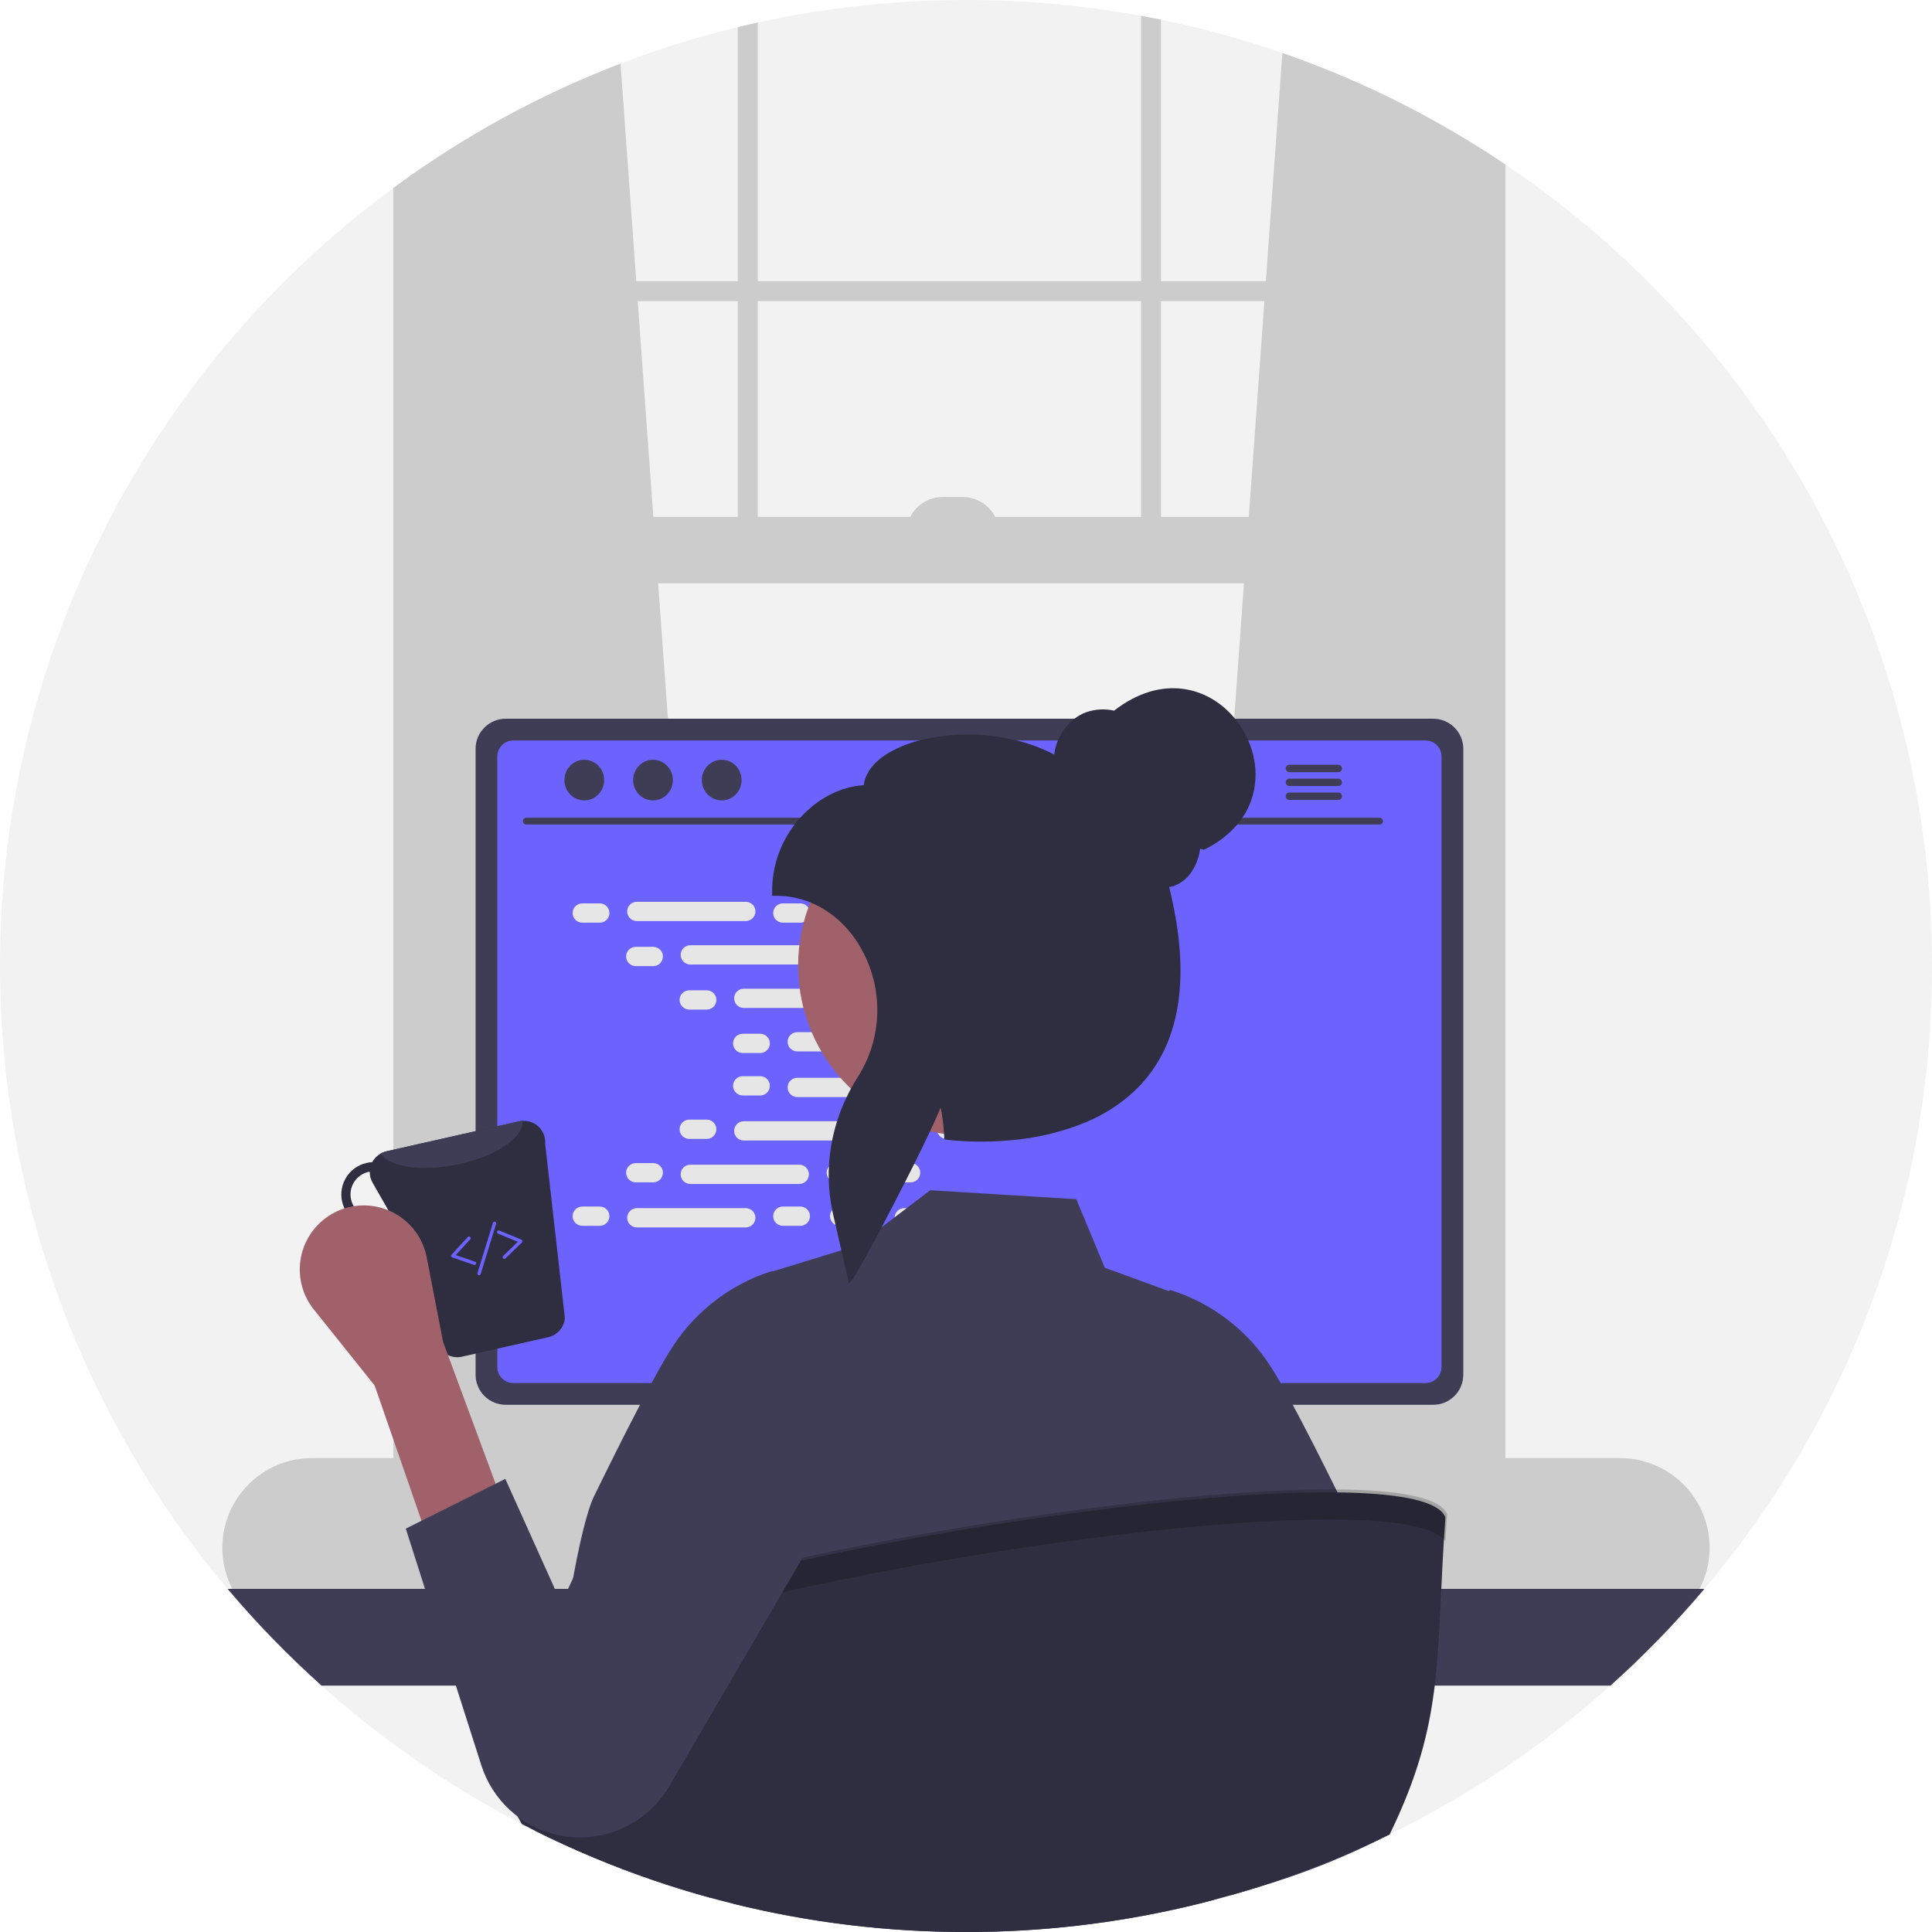
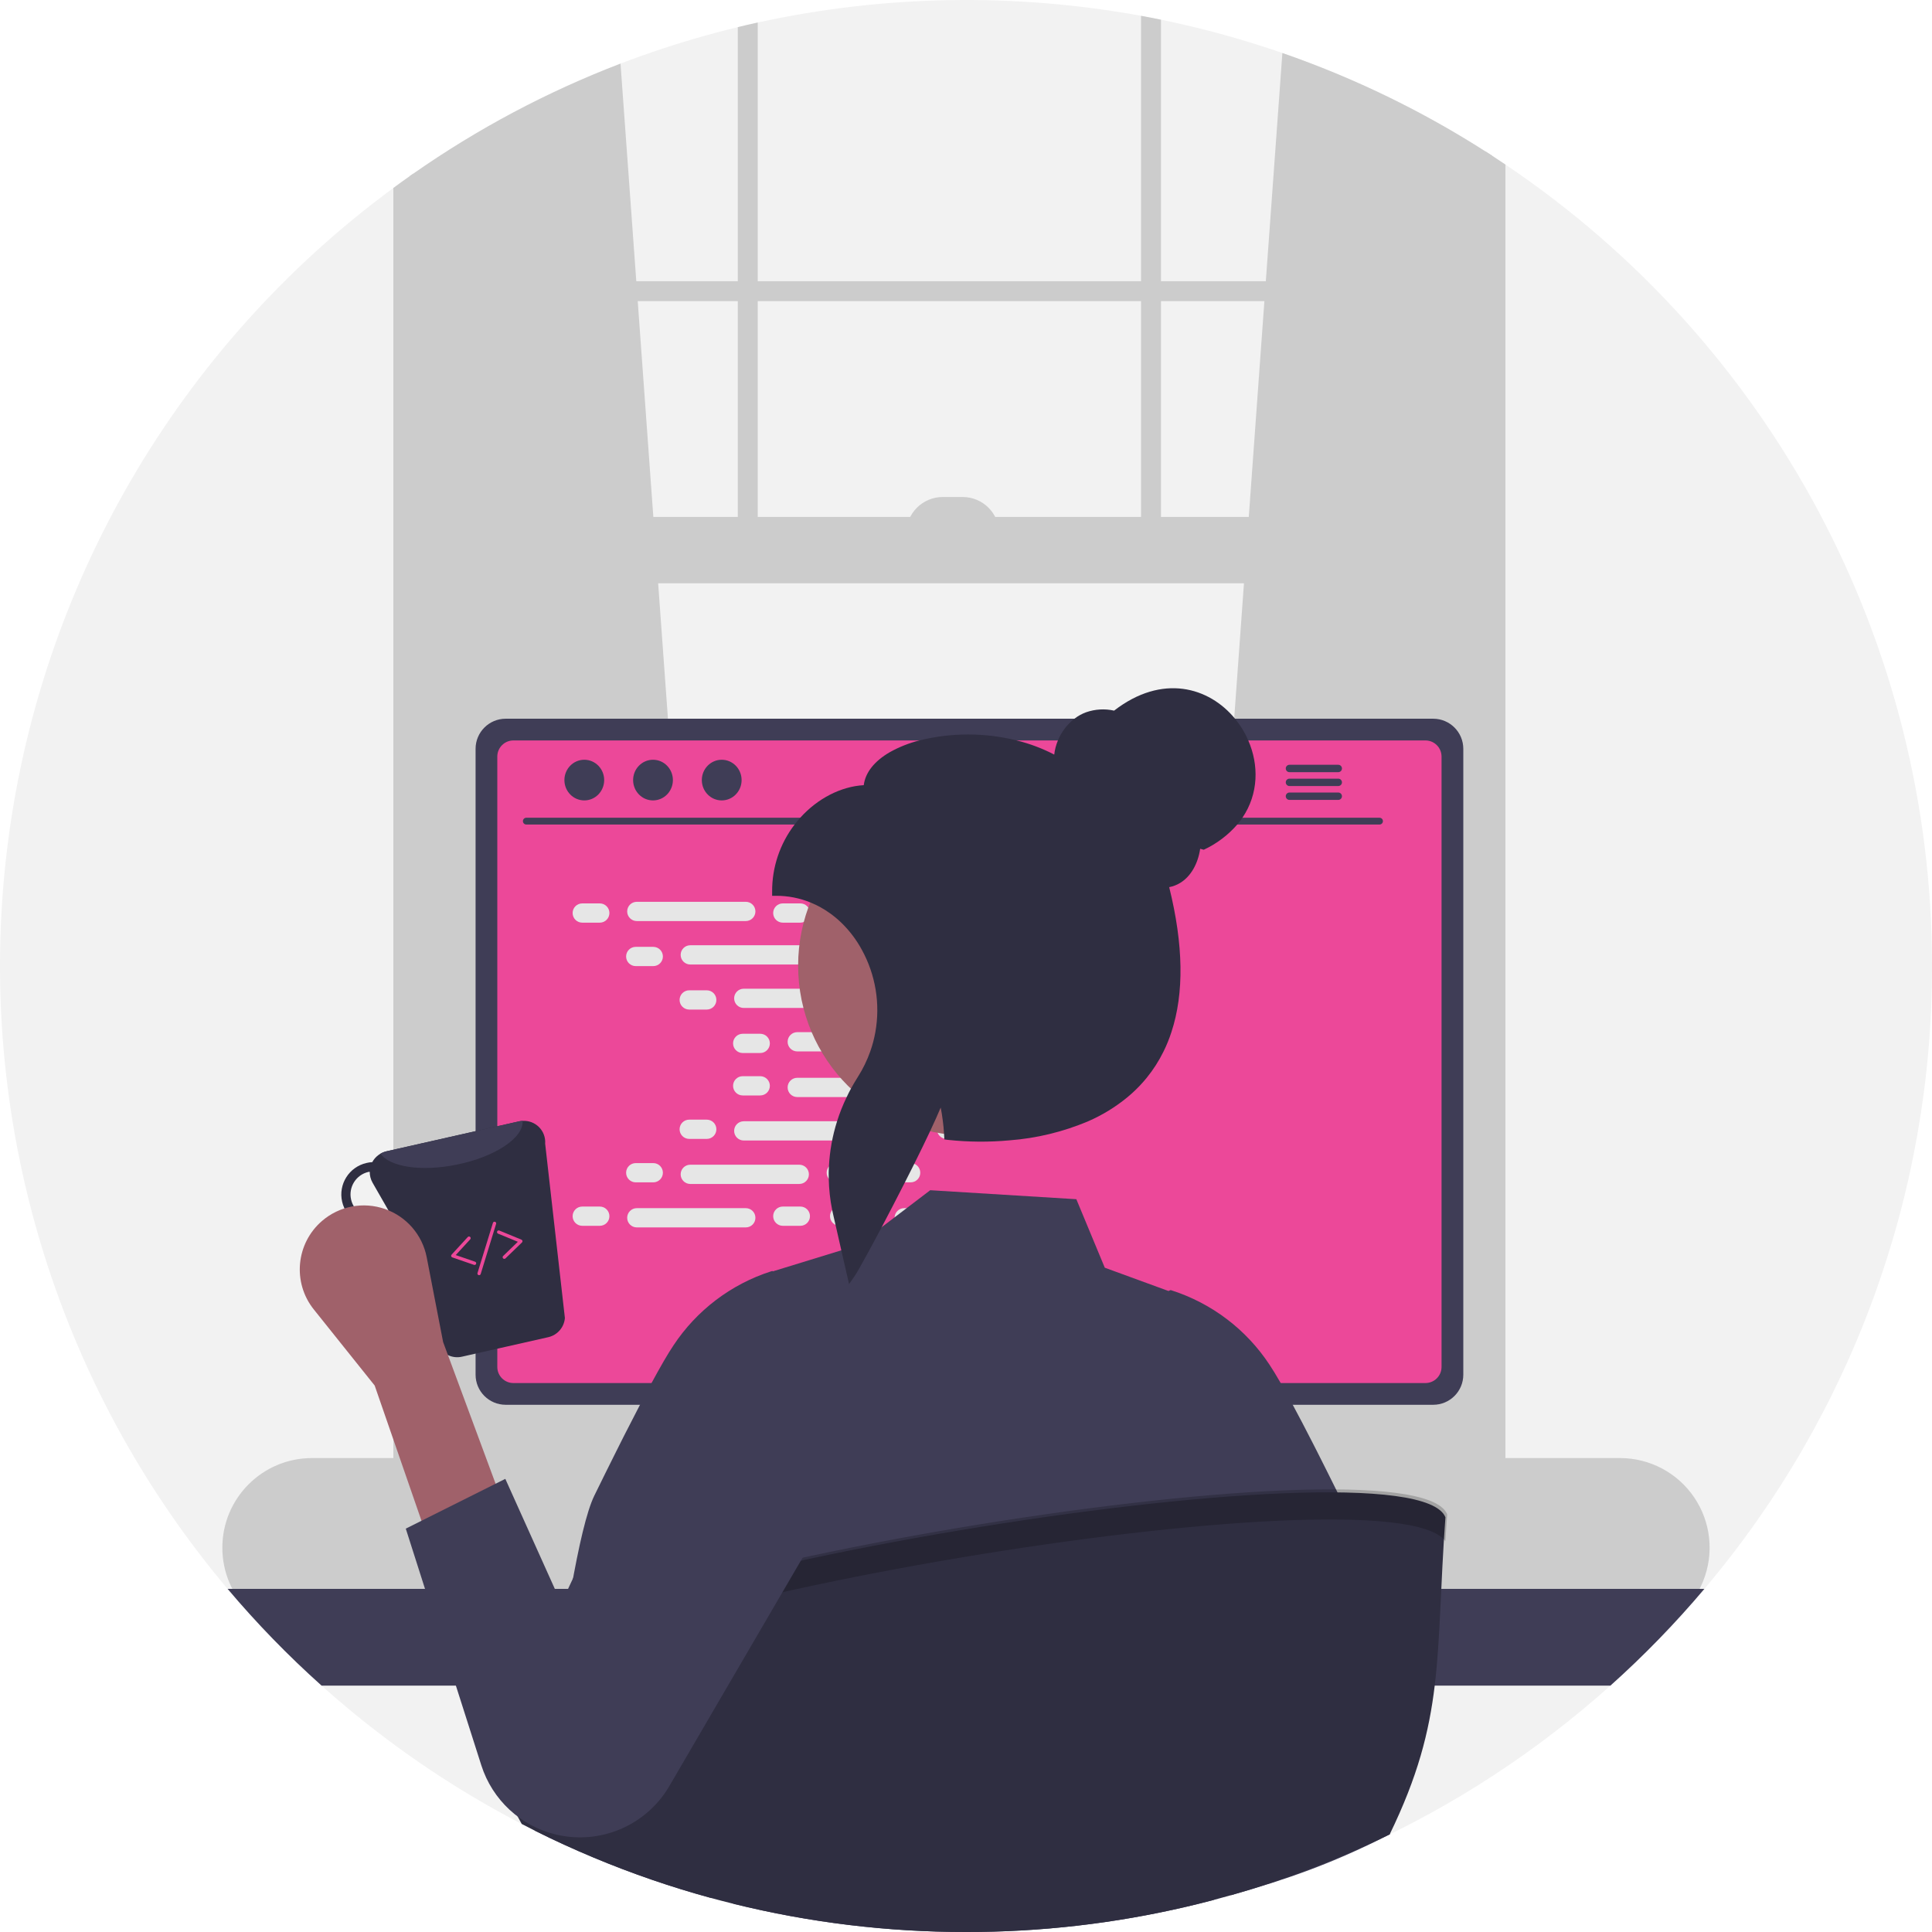
<svg xmlns="http://www.w3.org/2000/svg" data-name="Layer 1" width="578" height="578" viewBox="0 0 578 578">
  <path d="M889,450a287.861,287.861,0,0,1-68.09,186.34c-1.6,1.9-3.23,3.77-4.89,5.63a290.588,290.588,0,0,1-67.49,55.99q-8.67,5.205-17.72,9.81c-.61.31-1.23.62-1.84.92-.73.37-1.47.73-2.21,1.09A286.159,286.159,0,0,1,679.24,728q-2.55.72-5.11,1.4a288.588,288.588,0,0,1-65.84,9.49c-1.16.03-2.3.05-3.4.07-.39.01-.77.02-1.15.02-1.25.01-2.49.02-3.74.02a289.271,289.271,0,0,1-69.54-8.43q-3.42-.84-6.81-1.77a285.473,285.473,0,0,1-34.97-12.03q-9-3.75-17.68-8.09c-1.31-.66-2.62-1.32-3.91-2-.55-.27-1.09-.56-1.63-.84a290.458,290.458,0,0,1-81.65-64.06c-1.6-1.79-3.17-3.61-4.72-5.44a289.025,289.025,0,0,1,49.59-419.1c1.64-1.21,3.29-2.41,4.96-3.58q.495-.345.99-.69a286.753,286.753,0,0,1,97.1-43.85c1.98-.49,3.96-.95,5.96-1.38a291.798,291.798,0,0,1,114.68-2.01c1.99.37,3.98.75,5.96,1.16a287.281,287.281,0,0,1,97.1,39.43c.66.42,1.32.84,1.98,1.28,1.33.86,2.66,1.74,3.97,2.63A288.686,288.686,0,0,1,889,450Z" transform="translate(-311 -161)" fill="#f2f2f2" />
  <path d="M527,599.51l-92.37,8.2-.99.09V213.66q.495-.345.99-.69a288.323,288.323,0,0,1,62.01-32.94l4.72,65.1.43,5.96,4.67,64.56L507.9,335.51l18.93,261.7Z" transform="translate(-311 -161)" fill="#ccc" />
  <path d="M755.43,206.32c.66.42,1.32.84,1.98,1.28V607.8l-1.98-.18-91.37-8.11.17-2.3L683.16,335.51l1.44-19.86,4.67-64.56.43-5.96,4.95-68.27A287.687,287.687,0,0,1,755.43,206.32Z" transform="translate(-311 -161)" fill="#ccc" />
  <path d="M755.43,206.32V613.26c0,7.81-5.38,14.16-12,14.16H446.63c-5.48,0-10.13-4.36-11.54-10.31a16.108,16.108,0,0,1-.46-3.85V212.97q-.495.345-.99.69c-1.67,1.17-3.32,2.37-4.96,3.58V613.26a22.919,22.919,0,0,0,6.18,16,17.06,17.06,0,0,0,7.78,4.66,15.118,15.118,0,0,0,3.99.53h296.8a15.249,15.249,0,0,0,4-.53c7.98-2.15,13.95-10.59,13.95-20.66V210.23c-1.31-.89-2.64-1.77-3.97-2.63C756.75,207.16,756.09,206.74,755.43,206.32Z" transform="translate(-311 -161)" fill="#ccc" />
  <rect x="120.655" y="84.134" width="326.752" height="5.959" fill="#ccc" />
  <path d="M531.73,169.12c1.98-.49,3.96-.95,5.96-1.38V329.55h-5.96Z" transform="translate(-311 -161)" fill="#ccc" />
  <path d="M652.37,165.73c1.99.37,3.98.75,5.96,1.16V329.55h-5.96Z" transform="translate(-311 -161)" fill="#ccc" />
  <path d="M795.65,597.21H404.34a26.82,26.82,0,0,0,0,53.64H795.65a26.76,26.76,0,0,0,20.12-9.11,27.096,27.096,0,0,0,3.02-4.18,25.54,25.54,0,0,0,1.75-3.56,26.803,26.803,0,0,0-24.89-36.79Z" transform="translate(-311 -161)" fill="#ccc" />
  <rect x="122.642" y="154.649" width="324.766" height="19.863" fill="#ccc" />
  <path d="M282.045,148.69h5.959a10.925,10.925,0,0,1,10.925,10.925v0a0,0,0,0,1,0,0h-27.809a0,0,0,0,1,0,0v0a10.925,10.925,0,0,1,10.925-10.925Z" fill="#ccc" />
  <path d="M820.91,636.34a289.004,289.004,0,0,1-28.12,28.95H407.21a289.004,289.004,0,0,1-28.12-28.95Z" transform="translate(-311 -161)" fill="#3f3d56" />
  <path d="M632.28,536.07H567.36a3.175,3.175,0,0,0-1.03.16,3.448,3.448,0,0,0-2.43,3.3V642.09h71.85V539.53A3.463,3.463,0,0,0,632.28,536.07Zm-24.57,50.6a7.531,7.531,0,0,1-1.56,4.6,7.665,7.665,0,0,1-13.78-4.6v-11.9a7.67,7.67,0,0,1,15.34,0Z" transform="translate(-311 -161)" fill="#2f2e41" />
  <path d="M563.68,638.81v9.89a1.94,1.94,0,0,0,1.93,1.94h68.43a1.946,1.946,0,0,0,1.93-1.94v-9.89Z" transform="translate(-311 -161)" fill="#3f3d56" />
  <path d="M739.78,376.02H462.28a9.011,9.011,0,0,0-9,8.99V572.27a9.007,9.007,0,0,0,9,9h277.5a9.007,9.007,0,0,0,9-9V385.01A9.012,9.012,0,0,0,739.78,376.02Z" transform="translate(-311 -161)" fill="#3f3d56" />
-   <path d="M737.46,382.52H464.59a4.82,4.82,0,0,0-4.81,4.82V569.96a4.818,4.818,0,0,0,4.81,4.81H737.46a4.818,4.818,0,0,0,4.81-4.81V387.34A4.821,4.821,0,0,0,737.46,382.52Z" transform="translate(-311 -161)" fill="#6c63ff" />
+   <path d="M737.46,382.52H464.59a4.82,4.82,0,0,0-4.81,4.82V569.96a4.818,4.818,0,0,0,4.81,4.81H737.46a4.818,4.818,0,0,0,4.81-4.81V387.34A4.821,4.821,0,0,0,737.46,382.52Z" transform="translate(-311 -161)" fill="#ec4899" />
  <path d="M687.24,650.48l-2.52-11.97a2.992,2.992,0,0,0-1.86-2.17,2.894,2.894,0,0,0-1.06-.2H524.49a2.895,2.895,0,0,0-1.06.2,2.993,2.993,0,0,0-1.86,2.17l-2.52,11.97a2.987,2.987,0,0,0,2.92,3.6H684.31a2.948,2.948,0,0,0,2.32-1.11A2.985,2.985,0,0,0,687.24,650.48Z" transform="translate(-311 -161)" fill="#2f2e41" />
  <rect x="214.643" y="477.296" width="5" height="3" rx="0.488" fill="#3f3d56" />
  <rect x="224.643" y="477.296" width="5" height="3" rx="0.488" fill="#3f3d56" />
  <rect x="234.643" y="477.296" width="5" height="3" rx="0.488" fill="#3f3d56" />
  <rect x="244.643" y="477.296" width="5" height="3" rx="0.488" fill="#3f3d56" />
  <rect x="254.643" y="477.296" width="5" height="3" rx="0.488" fill="#3f3d56" />
  <rect x="264.643" y="477.296" width="5" height="3" rx="0.488" fill="#3f3d56" />
  <rect x="274.643" y="477.296" width="5" height="3" rx="0.488" fill="#3f3d56" />
  <rect x="284.643" y="477.296" width="5" height="3" rx="0.488" fill="#3f3d56" />
  <rect x="294.643" y="477.296" width="5" height="3" rx="0.488" fill="#3f3d56" />
  <rect x="304.643" y="477.296" width="5" height="3" rx="0.488" fill="#3f3d56" />
  <rect x="314.643" y="477.296" width="5" height="3" rx="0.488" fill="#3f3d56" />
  <rect x="324.643" y="477.296" width="5" height="3" rx="0.488" fill="#3f3d56" />
  <rect x="334.643" y="477.296" width="5" height="3" rx="0.488" fill="#3f3d56" />
  <rect x="344.643" y="477.296" width="5" height="3" rx="0.488" fill="#3f3d56" />
  <rect x="354.643" y="477.296" width="5" height="3" rx="0.488" fill="#3f3d56" />
  <rect x="364.643" y="477.296" width="5" height="3" rx="0.488" fill="#3f3d56" />
  <rect x="214.525" y="482.296" width="5" height="3" rx="0.488" fill="#3f3d56" />
  <rect x="224.525" y="482.296" width="5" height="3" rx="0.488" fill="#3f3d56" />
  <rect x="234.525" y="482.296" width="5" height="3" rx="0.488" fill="#3f3d56" />
  <rect x="244.525" y="482.296" width="5" height="3" rx="0.488" fill="#3f3d56" />
  <rect x="254.525" y="482.296" width="5" height="3" rx="0.488" fill="#3f3d56" />
  <rect x="264.525" y="482.296" width="5" height="3" rx="0.488" fill="#3f3d56" />
  <rect x="274.525" y="482.296" width="5" height="3" rx="0.488" fill="#3f3d56" />
  <rect x="284.525" y="482.296" width="5" height="3" rx="0.488" fill="#3f3d56" />
  <rect x="294.525" y="482.296" width="5" height="3" rx="0.488" fill="#3f3d56" />
  <rect x="304.525" y="482.296" width="5" height="3" rx="0.488" fill="#3f3d56" />
  <rect x="314.525" y="482.296" width="5" height="3" rx="0.488" fill="#3f3d56" />
  <rect x="324.525" y="482.296" width="5" height="3" rx="0.488" fill="#3f3d56" />
  <rect x="334.525" y="482.296" width="5" height="3" rx="0.488" fill="#3f3d56" />
  <rect x="344.525" y="482.296" width="5" height="3" rx="0.488" fill="#3f3d56" />
  <rect x="354.525" y="482.296" width="5" height="3" rx="0.488" fill="#3f3d56" />
  <rect x="364.525" y="482.296" width="5" height="3" rx="0.488" fill="#3f3d56" />
  <rect x="262.525" y="488.296" width="40" height="3" rx="0.488" fill="#3f3d56" />
  <path d="M723.748,407.677H468.425a1.016,1.016,0,0,1,0-2.031H723.748a1.016,1.016,0,0,1,0,2.031Z" transform="translate(-311 -161)" fill="#3f3d56" />
  <ellipse cx="174.805" cy="233.379" rx="5.95" ry="6.083" fill="#3f3d56" />
  <ellipse cx="195.361" cy="233.379" rx="5.95" ry="6.083" fill="#3f3d56" />
  <ellipse cx="215.917" cy="233.379" rx="5.95" ry="6.083" fill="#3f3d56" />
  <path d="M711.37,389.8h-14.6a1.105,1.105,0,0,0,0,2.21h14.6a1.105,1.105,0,0,0,0-2.21Z" transform="translate(-311 -161)" fill="#3f3d56" />
  <path d="M711.37,393.95h-14.6a1.105,1.105,0,0,0,0,2.21h14.6a1.105,1.105,0,0,0,0-2.21Z" transform="translate(-311 -161)" fill="#3f3d56" />
  <path d="M711.37,398.1h-14.6a1.105,1.105,0,0,0,0,2.21h14.6a1.105,1.105,0,0,0,0-2.21Z" transform="translate(-311 -161)" fill="#3f3d56" />
  <rect x="171.314" y="270.273" width="11.006" height="5.76" rx="2.88" fill="#e6e6e6" />
  <rect x="231.314" y="270.273" width="11.006" height="5.76" rx="2.88" fill="#e6e6e6" />
  <rect x="248.314" y="270.273" width="11.006" height="5.76" rx="2.88" fill="#e6e6e6" />
  <rect x="187.634" y="269.793" width="38.366" height="5.76" rx="2.88" fill="#e6e6e6" />
  <rect x="267.634" y="269.793" width="38.366" height="5.76" rx="2.88" fill="#e6e6e6" />
  <rect x="187.314" y="283.273" width="11.006" height="5.76" rx="2.88" fill="#e6e6e6" />
  <rect x="247.314" y="283.273" width="11.006" height="5.76" rx="2.88" fill="#e6e6e6" />
  <rect x="264.314" y="283.273" width="11.006" height="5.76" rx="2.88" fill="#e6e6e6" />
  <rect x="203.634" y="282.793" width="38.366" height="5.76" rx="2.88" fill="#e6e6e6" />
  <rect x="283.634" y="282.793" width="38.366" height="5.76" rx="2.88" fill="#e6e6e6" />
  <rect x="203.314" y="296.273" width="11.006" height="5.76" rx="2.88" fill="#e6e6e6" />
  <rect x="263.314" y="296.273" width="11.006" height="5.76" rx="2.88" fill="#e6e6e6" />
  <rect x="280.314" y="296.273" width="11.006" height="5.76" rx="2.88" fill="#e6e6e6" />
  <rect x="219.634" y="295.793" width="38.366" height="5.76" rx="2.88" fill="#e6e6e6" />
  <rect x="299.634" y="295.793" width="38.366" height="5.76" rx="2.88" fill="#e6e6e6" />
  <rect x="219.314" y="309.273" width="11.006" height="5.76" rx="2.88" fill="#e6e6e6" />
  <rect x="279.314" y="309.273" width="11.006" height="5.76" rx="2.88" fill="#e6e6e6" />
  <rect x="296.314" y="309.273" width="11.006" height="5.76" rx="2.88" fill="#e6e6e6" />
  <rect x="235.634" y="308.793" width="38.366" height="5.76" rx="2.88" fill="#e6e6e6" />
  <rect x="231.314" y="360.967" width="11.006" height="5.76" rx="2.88" fill="#e6e6e6" />
  <rect x="248.314" y="360.967" width="11.006" height="5.76" rx="2.88" fill="#e6e6e6" />
  <rect x="267.634" y="361.447" width="38.366" height="5.76" rx="2.88" fill="#e6e6e6" />
  <rect x="171.314" y="360.967" width="11.006" height="5.76" rx="2.88" fill="#e6e6e6" />
  <rect x="187.634" y="361.447" width="38.366" height="5.76" rx="2.88" fill="#e6e6e6" />
  <rect x="187.314" y="347.967" width="11.006" height="5.76" rx="2.88" fill="#e6e6e6" />
  <rect x="247.314" y="347.967" width="11.006" height="5.76" rx="2.88" fill="#e6e6e6" />
  <rect x="264.314" y="347.967" width="11.006" height="5.76" rx="2.88" fill="#e6e6e6" />
  <rect x="203.634" y="348.447" width="38.366" height="5.76" rx="2.88" fill="#e6e6e6" />
  <rect x="203.314" y="334.967" width="11.006" height="5.76" rx="2.88" fill="#e6e6e6" />
  <rect x="263.314" y="334.967" width="11.006" height="5.76" rx="2.88" fill="#e6e6e6" />
  <rect x="280.314" y="334.967" width="11.006" height="5.76" rx="2.88" fill="#e6e6e6" />
  <rect x="219.634" y="335.447" width="38.366" height="5.76" rx="2.88" fill="#e6e6e6" />
  <rect x="219.314" y="321.967" width="11.006" height="5.76" rx="2.88" fill="#e6e6e6" />
  <rect x="279.314" y="321.967" width="11.006" height="5.76" rx="2.88" fill="#e6e6e6" />
  <rect x="296.314" y="321.967" width="11.006" height="5.76" rx="2.88" fill="#e6e6e6" />
  <rect x="235.634" y="322.447" width="38.366" height="5.76" rx="2.88" fill="#e6e6e6" />
  <path d="M726.81,709.77c-.61.31-1.23.62-1.84.92-15.8,7.9-28.44,12.39-45.73,17.31-1.46-16.3-2.87-44.95-4.24-62.71-.36-4.61-.72-8.48-1.07-11.21a15.182,15.182,0,0,0-.88-4.25l.06,4.25.15,11.21.87,64.11a288.588,288.588,0,0,1-65.84,9.49c-1.16.03-2.3.05-3.4.07-.39.01-.77.02-1.15.02-1.25.01-2.49.02-3.74.02a289.271,289.271,0,0,1-69.54-8.43c.49-16.13.98-44.46,1.45-65.28.1-4.07.19-7.86.29-11.21.19-7.16.39-12.32.58-14.05a4.361,4.361,0,0,0-.39.97,97.154,97.154,0,0,0-1.89,13.08c-.35,3.35-.7,7.14-1.05,11.21-1.86,21.63-3.8,51.04-5.8,63.51a285.473,285.473,0,0,1-34.97-12.03q-9-3.75-17.68-8.09c1.1-7.2,2.25-15.27,3.43-23.64.92-6.49,1.87-13.16,2.84-19.75,1.5-10.18,3.04-20.16,4.6-28.95,2.28-12.84,4.62-23.16,6.94-27.9,2.2-4.5,4.4-8.94,6.53-13.19.74-1.49,1.48-2.96,2.2-4.39.17-.34.34-.67.51-1,1.53-3.01,3.01-5.89,4.42-8.59,1.21-2.31,2.36-4.49,3.45-6.5,2.64-4.88,4.88-8.77,6.54-11.23a55.257,55.257,0,0,1,29.28-22.21l.3-.08.21.09,20.45-6.28,2.99-.92,2.01-.62,7.08-5.39,3.85-2.93,3.61-2.75,7.06-5.37,43.71,2.69,8.51,20.49,19.06,6.97.33-.15.29-.12.3.08a55.306,55.306,0,0,1,29.28,22.21c.94,1.41,2.08,3.27,3.37,5.52,1.1,1.91,2.3,4.09,3.6,6.5,1.85,3.43,3.87,7.3,6.01,11.49.47.92.95,1.86,1.43,2.81q1.335,2.64,2.71,5.39c2.13,4.25,4.33,8.69,6.53,13.2,1.91,3.91,3.84,11.95,5.74,22.18,1.57,8.5,3.13,18.52,4.64,28.95,1.98,13.52-.13,29.71,1.66,42.15C726.58,708.23,726.7,709,726.81,709.77Z" transform="translate(-311 -161)" fill="#3f3d56" />
  <circle cx="289.615" cy="288.888" r="50.836" fill="#a0616a" />
  <path d="M684.45,382.52a26.608,26.608,0,0,0-3.97-6.5c-7.72-9.43-21.76-13.58-36.17-2.42a15.279,15.279,0,0,0-8.35.48,12.91,12.91,0,0,0-3.52,1.94,15.97,15.97,0,0,0-4.94,6.5,15.522,15.522,0,0,0-1.1,4.23,50.565,50.565,0,0,0-11.23-4.23,60.34,60.34,0,0,0-29.13,0,36.544,36.544,0,0,0-8.78,3.48c-4.68,2.7-7.37,6.11-7.85,9.9-6.75.38-13.77,3.93-19,9.75-.59.65-1.16,1.33-1.69,2.03A32.709,32.709,0,0,0,542,427.73V429h1.27a26.87,26.87,0,0,1,10.15,1.98,27.585,27.585,0,0,1,5.89,3.25,28.764,28.764,0,0,1,3.37,2.8,33.483,33.483,0,0,1,6.12,8.05,37.459,37.459,0,0,1,4.08,24.71,36.2,36.2,0,0,1-1.52,5.76,37.584,37.584,0,0,1-3.71,7.63c-.06.09-.11.18-.17.27-.67,1.07-1.31,2.16-1.91,3.26-.45.82-.87,1.66-1.26,2.5a51.957,51.957,0,0,0-2.88,7.24,53.586,53.586,0,0,0-2.44,13.54c-.07,1.22-.09,2.44-.05,3.66a51.979,51.979,0,0,0,1.03,9.36c.09.42.18.83.27,1.25l.73,3.19,1.73,7.61,1.2,5.24,1.11,4.86,1.64-2.35c.56-.8,1.97-3.26,3.86-6.74,1.25-2.27,2.7-4.98,4.27-7.94,2.19-4.15,4.59-8.78,6.94-13.4.95-1.87,1.89-3.73,2.8-5.55,1.72-3.45,3.34-6.78,4.73-9.74,1.28-2.73,2.37-5.15,3.18-7.09.25,1.27.46,2.56.62,3.86.18,1.32.31,2.66.38,4,.02.2.03.41.04.61l.04.82.01.24,1.06.14a93.022,93.022,0,0,0,18.4.14h.01a74.862,74.862,0,0,0,23.56-5.71,49.257,49.257,0,0,0,11.8-7.24,41.3,41.3,0,0,0,4.66-4.52c.36-.41.71-.82,1.05-1.24a41.125,41.125,0,0,0,5.05-7.9,41.802,41.802,0,0,0,2.34-5.76c3.84-11.63,3.62-26.14-.66-43.38a9.923,9.923,0,0,0,3.27-1.26c3.14-1.89,5.32-5.64,6-10.22l1.08.29a30.104,30.104,0,0,0,10.01-7.54,24.115,24.115,0,0,0,1.54-2.03C687.58,398.45,687.62,389.81,684.45,382.52Z" transform="translate(-311 -161)" fill="#2f2e41" />
  <polygon points="206.32 475.296 214.817 442.504 222.32 470.8 206.32 475.296" opacity="0.2" />
  <path d="M743.43,614.93c-3.04,41.88.11,60.32-16.67,94.85A286.159,286.159,0,0,1,679.24,728q-2.55.72-5.11,1.4a288.588,288.588,0,0,1-65.84,9.49c-1.16.03-2.3.05-3.4.07-.39.01-.77.02-1.15.02-1.25.01-2.49.02-3.74.02a289.271,289.271,0,0,1-69.54-8.43q-3.42-.84-6.81-1.77a285.473,285.473,0,0,1-34.97-12.03q-9-3.75-17.68-8.09c-1.31-.66-2.62-1.32-3.91-2-6.63-11.66-10.4-25.84-10.48-42.88C461.2,634.44,733.29,589.61,743.43,614.93Z" transform="translate(-311 -161)" fill="#2f2e41" />
  <path d="M743.422,622.102c.155-2.593.329-5.271.531-8.06-10.14-25.32-282.23,19.51-286.82,48.87.013,2.692.128,5.304.321,7.855C468.57,641.789,727.059,599.181,743.422,622.102Z" transform="translate(-311 -161)" opacity="0.2" />
  <path d="M474.096,503.152a6.365,6.365,0,0,0-6.753-6.816,5.854,5.854,0,0,0-1.005.126l-39.762,8.983a6.548,6.548,0,0,0-4.209,3.235,8.184,8.184,0,0,0-1.727.251,9.661,9.661,0,0,0,4.271,18.845,9.794,9.794,0,0,0,3.895-1.884l13.474,37.941a6.329,6.329,0,0,0,6.941,3.046l25.849-5.842A6.416,6.416,0,0,0,480,555.32Zm-49.781,21.923a6.91,6.91,0,0,1-3.078-13.474c.126-.031.251,0,.377-.031a6.506,6.506,0,0,0,.848,3.266l4.931,8.606A6.505,6.505,0,0,1,424.314,525.074Z" transform="translate(-311 -161)" fill="#2f2e41" />
  <path d="M467.343,496.336c.377,5.025-8.229,10.804-19.755,13.097-10.585,2.167-20.07.659-22.739-3.298a6.025,6.025,0,0,1,1.728-.691l39.762-8.983A5.854,5.854,0,0,1,467.343,496.336Z" transform="translate(-311 -161)" fill="#3f3d56" />
  <path d="M439.843,623.905,462.177,612.738l-18.611-50.251-4.905-25.342a19.161,19.161,0,0,0-31.282-10.907h0a19.161,19.161,0,0,0-2.493,26.518l18.207,22.759Z" transform="translate(-311 -161)" fill="#a0616a" />
  <path d="M462.177,603.433l-29.778,14.889,22.599,70.809A30.977,30.977,0,0,0,477.333,709.847h0a30.977,30.977,0,0,0,33.737-14.197l59.925-102.714a31.62,31.62,0,0,0-10.196-42.982h0a31.62,31.62,0,0,0-45.296,12.765l-36.576,77.936Z" transform="translate(-311 -161)" fill="#3f3d56" />
-   <path d="M452.967,539.441a.496.496,0,0,1-.163-.027l-6.501-2.238a.499.499,0,0,1-.206-.811l4.835-5.265a.5.5,0,1,1,.736.676l-4.319,4.702,5.779,1.99a.5.5,0,0,1-.163.973Z" transform="translate(-311 -161)" fill="#6c63ff" />
-   <path d="M461.878,537.617a.5.5,0,0,1-.348-.859l4.395-4.249-5.903-2.433a.5.5,0,1,1,.381-.924l6.609,2.724a.5.5,0,0,1,.157.821l-4.943,4.779A.5.5,0,0,1,461.878,537.617Z" transform="translate(-311 -161)" fill="#6c63ff" />
-   <path d="M454.332,542.5a.482.482,0,0,1-.147-.022.5.5,0,0,1-.331-.625l4.615-15a.5.5,0,0,1,.956.295l-4.615,15A.5.5,0,0,1,454.332,542.5Z" transform="translate(-311 -161)" fill="#6c63ff" />
+   <path d="M452.967,539.441a.496.496,0,0,1-.163-.027l-6.501-2.238a.499.499,0,0,1-.206-.811l4.835-5.265a.5.5,0,1,1,.736.676l-4.319,4.702,5.779,1.99a.5.5,0,0,1-.163.973Z" transform="translate(-311 -161)" fill="#ec4899" />
+   <path d="M461.878,537.617a.5.5,0,0,1-.348-.859l4.395-4.249-5.903-2.433a.5.5,0,1,1,.381-.924l6.609,2.724a.5.5,0,0,1,.157.821l-4.943,4.779A.5.5,0,0,1,461.878,537.617Z" transform="translate(-311 -161)" fill="#ec4899" />
+   <path d="M454.332,542.5a.482.482,0,0,1-.147-.022.5.5,0,0,1-.331-.625l4.615-15a.5.5,0,0,1,.956.295l-4.615,15A.5.5,0,0,1,454.332,542.5Z" transform="translate(-311 -161)" fill="#ec4899" />
</svg>
